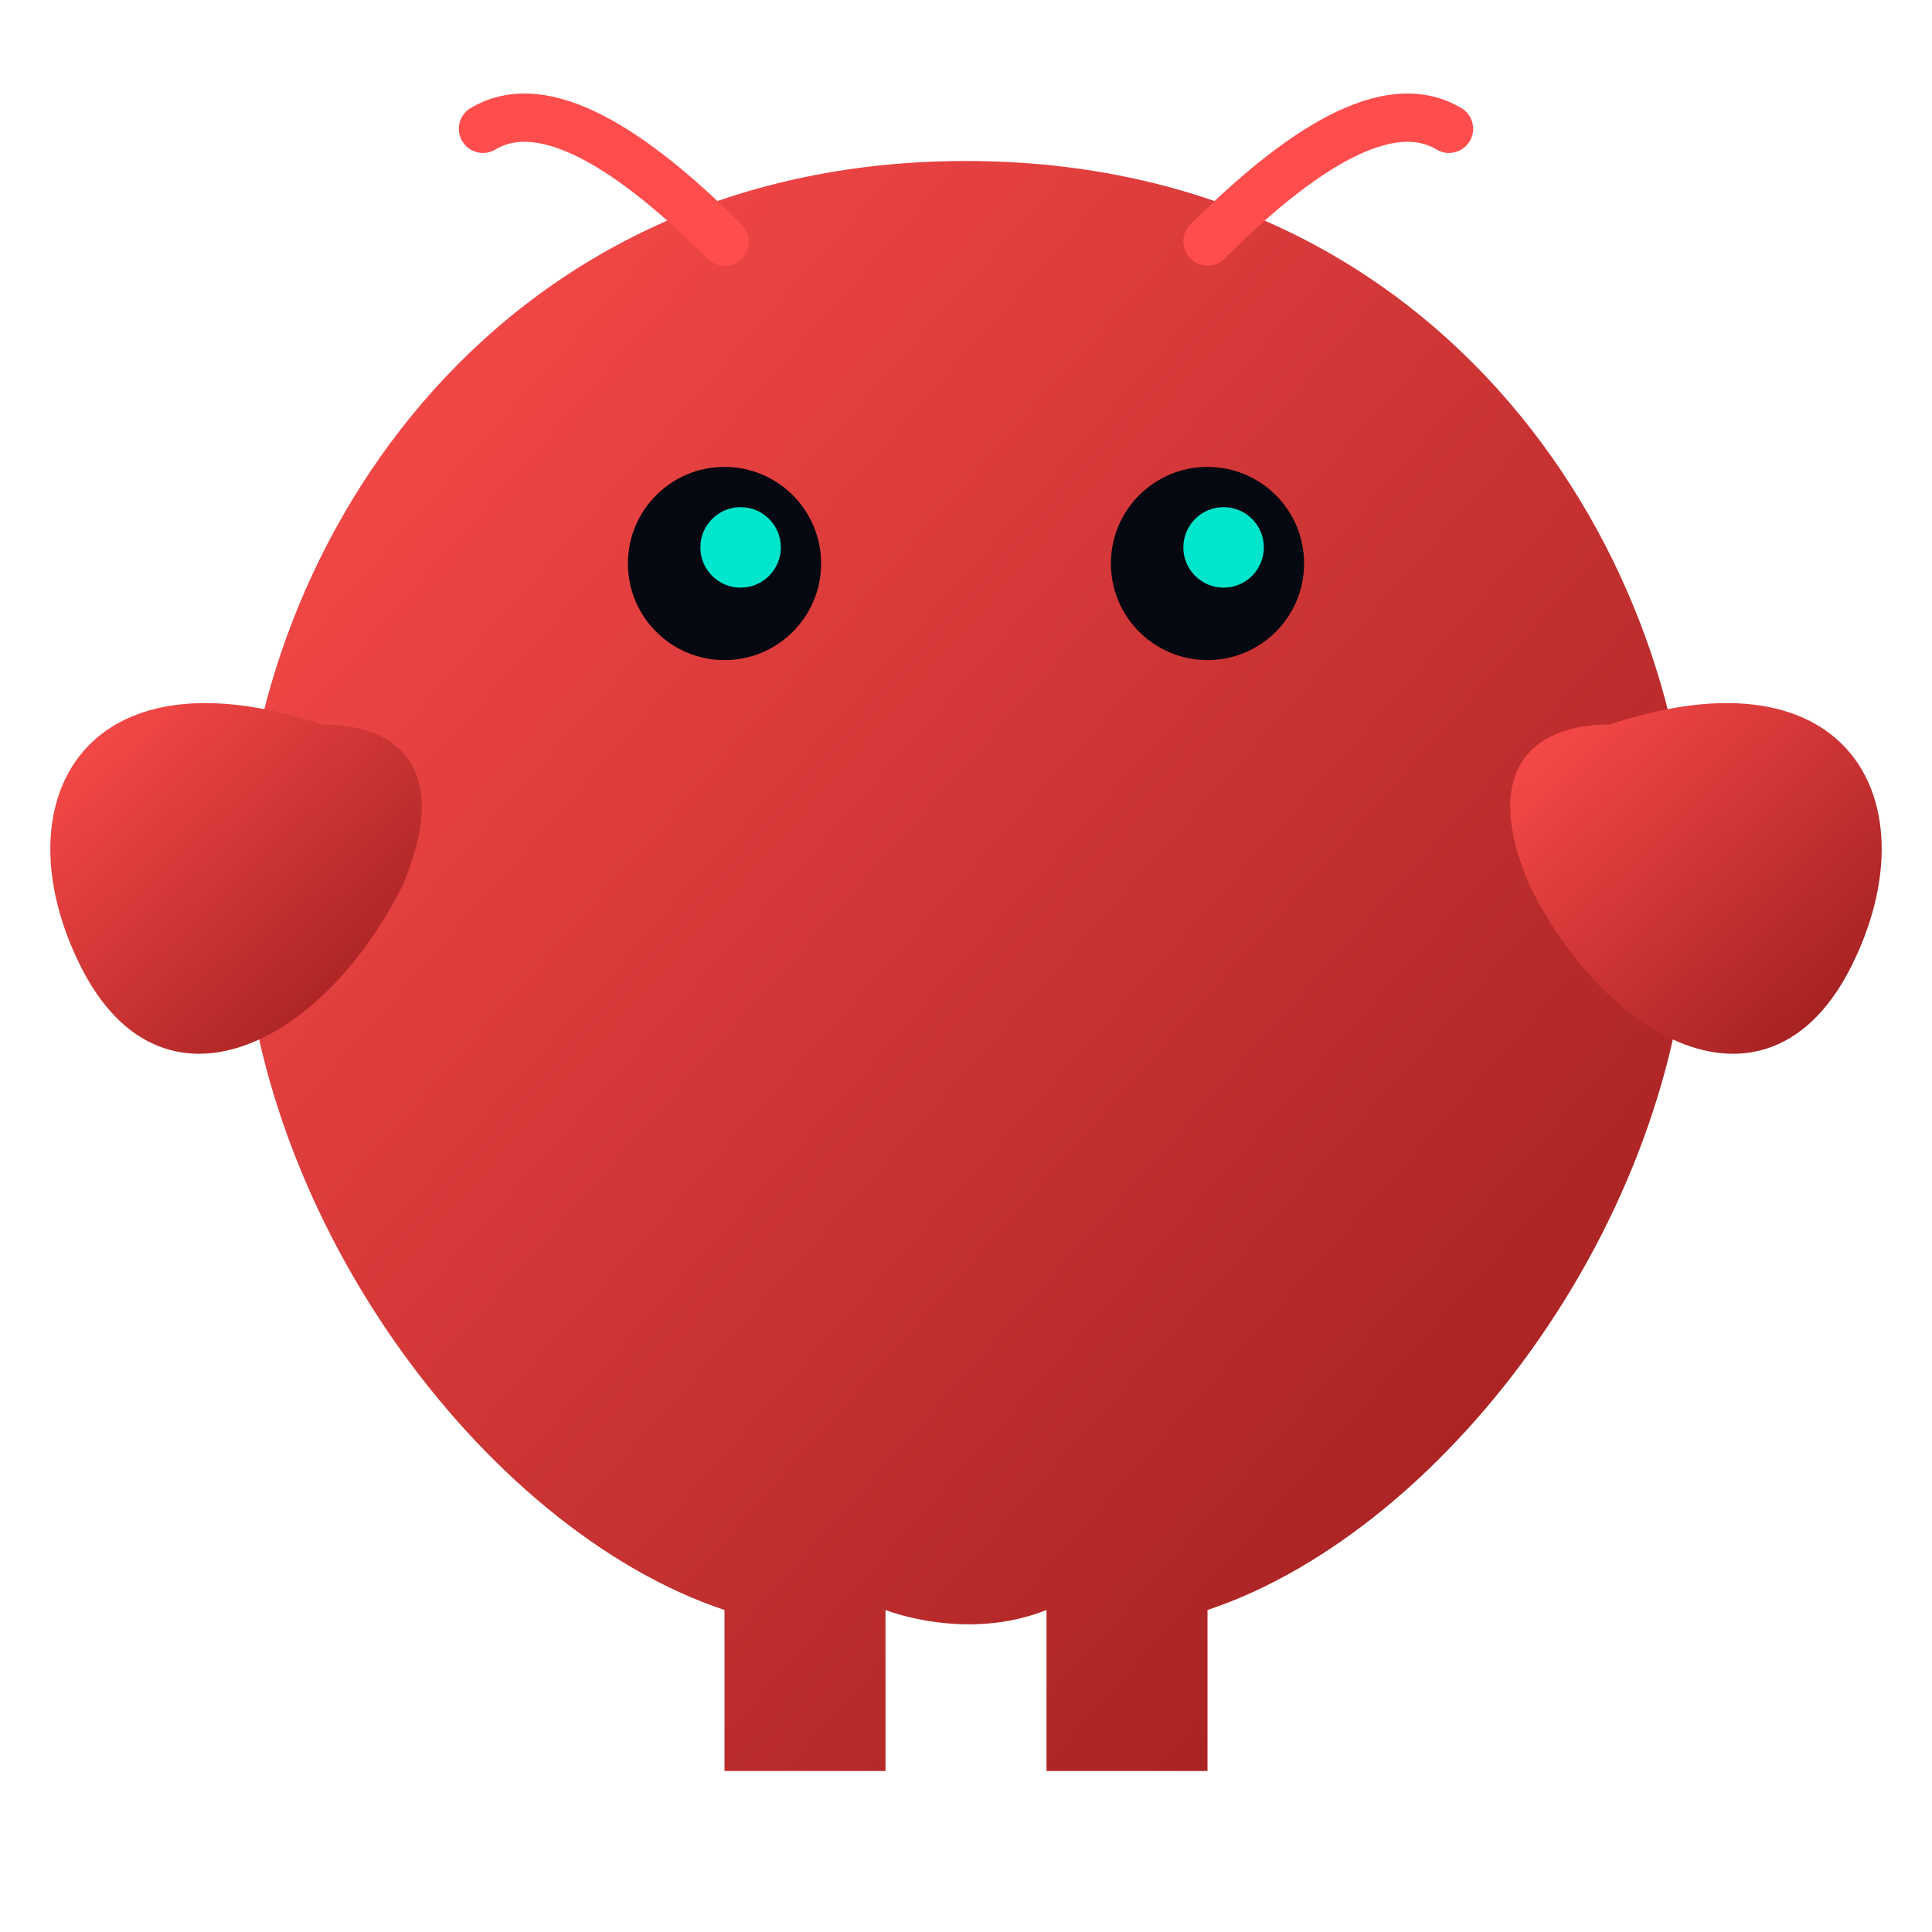
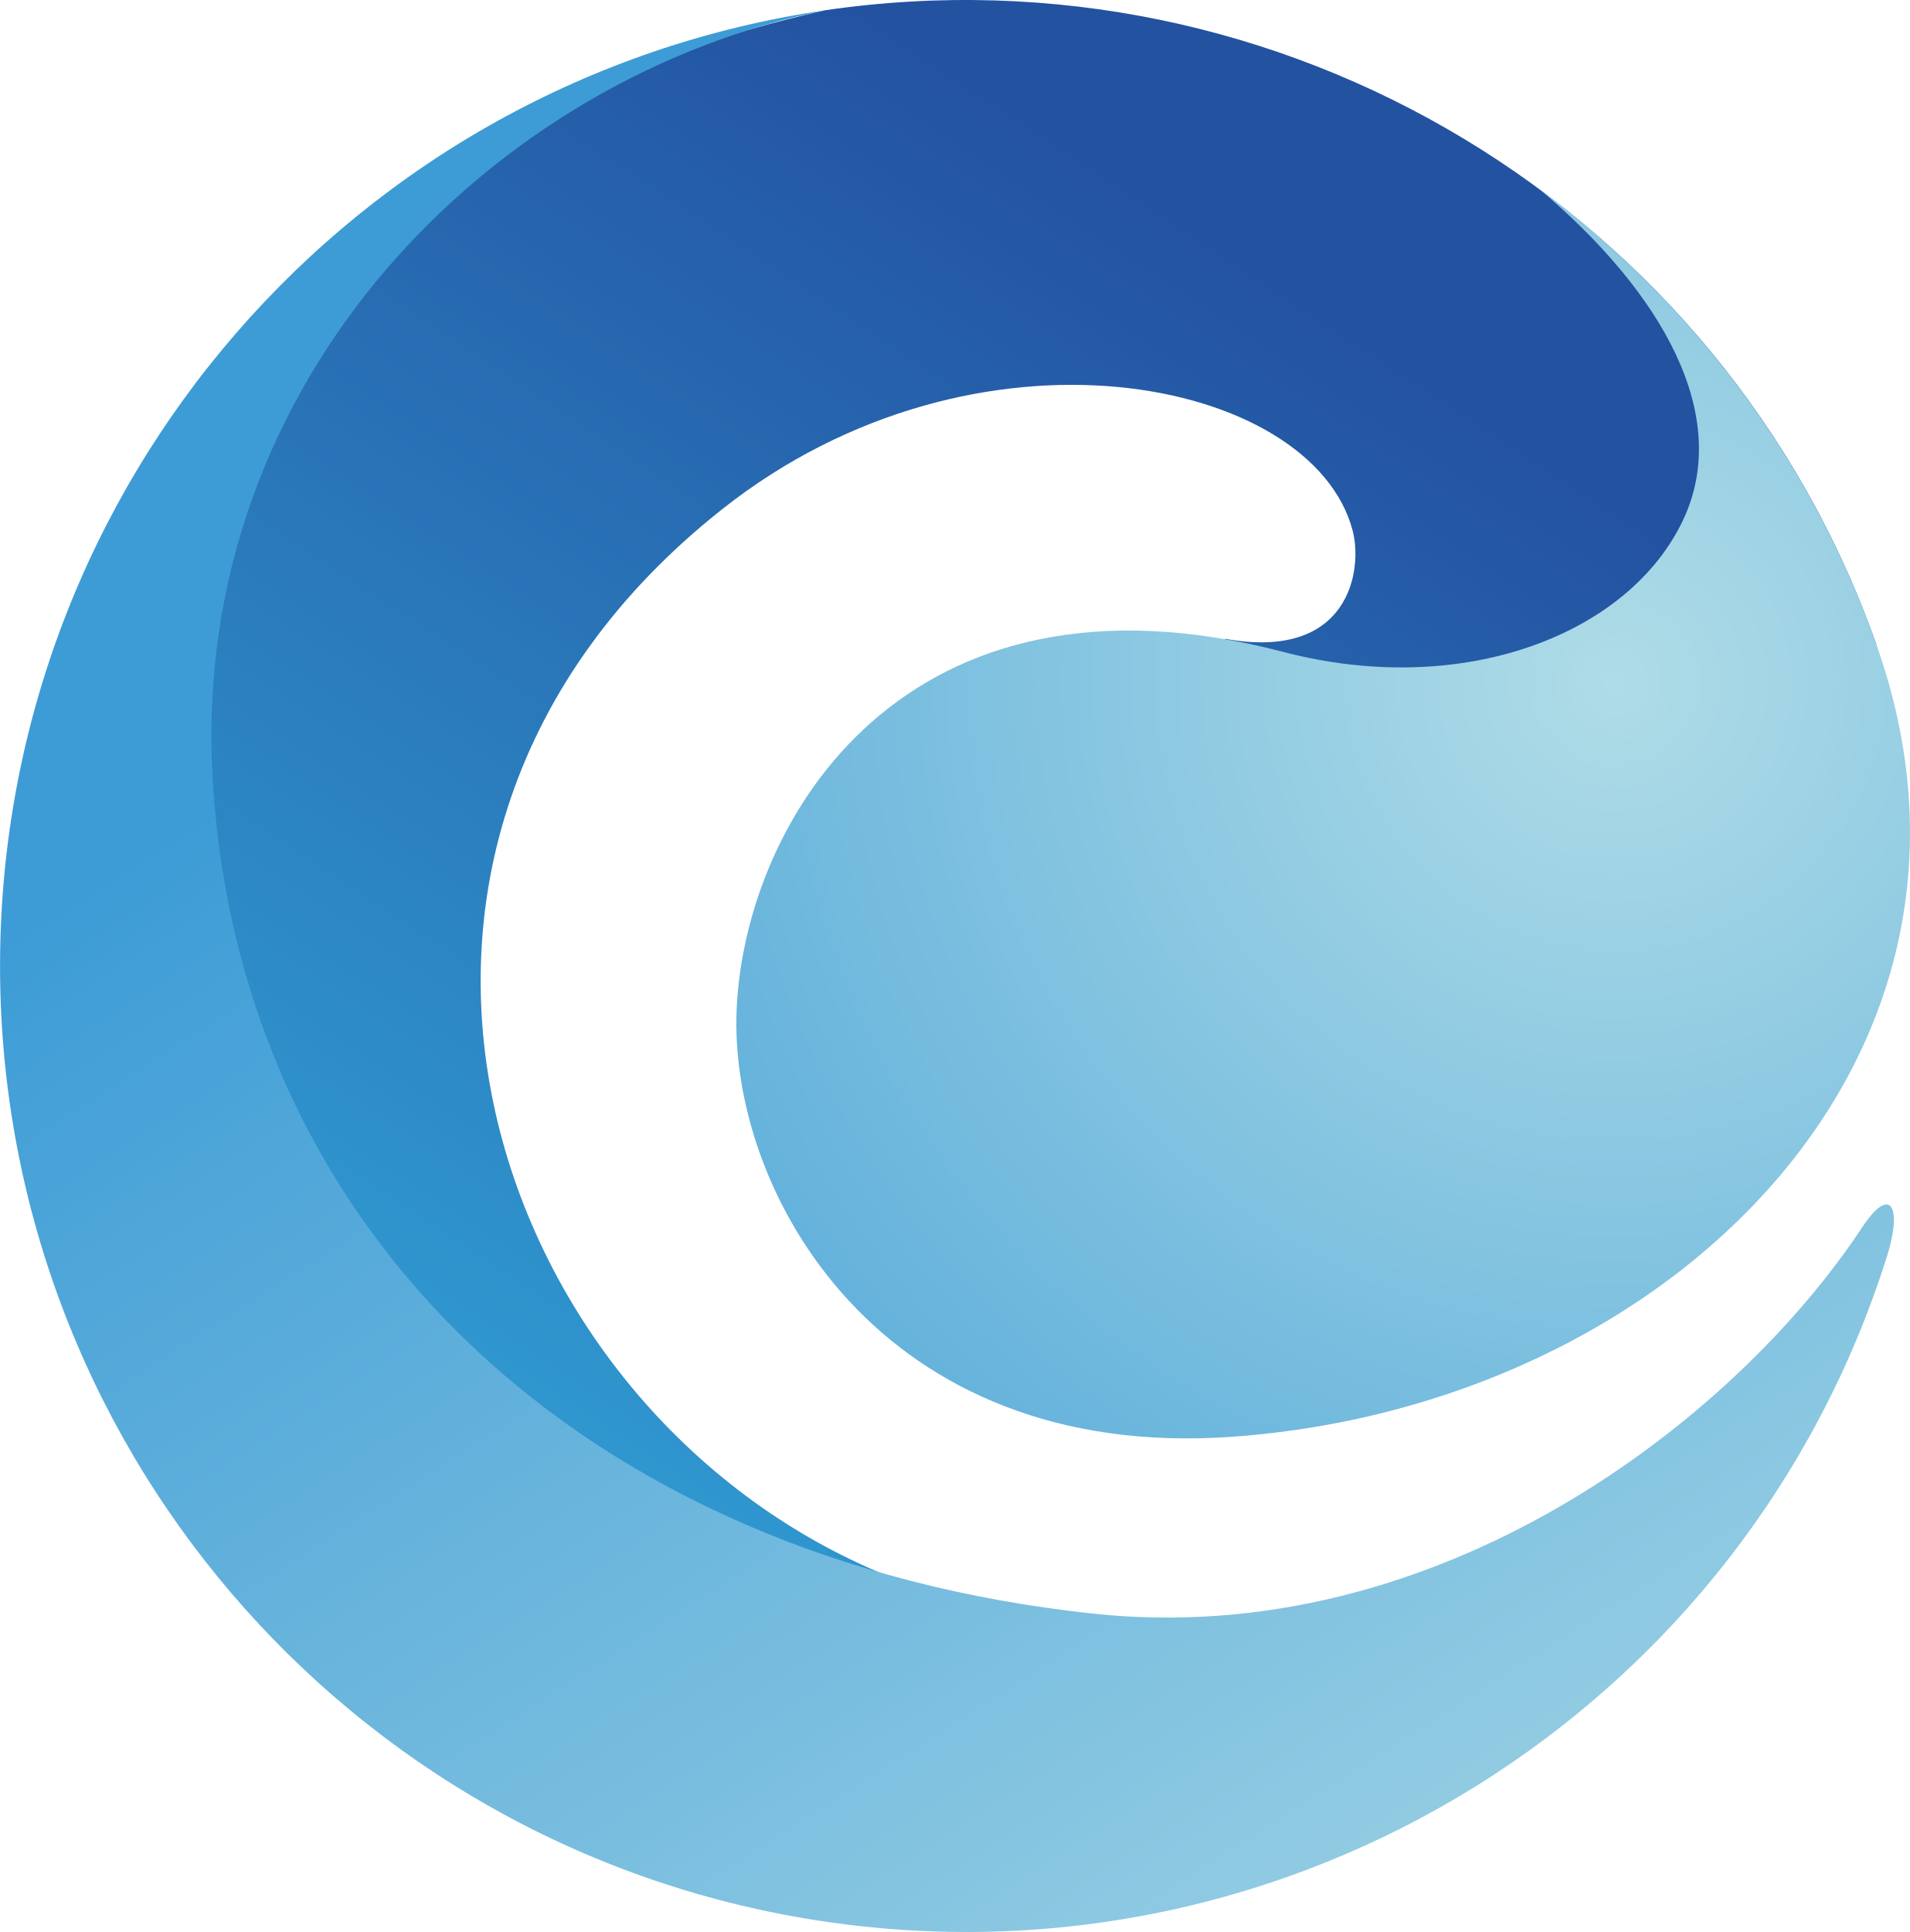
- <svg xmlns="http://www.w3.org/2000/svg" viewBox="0 0 120 120" fill="none">
+ <svg xmlns="http://www.w3.org/2000/svg" width="186.292" height="188.403" viewBox="0 0 186.292 188.403">
  <defs>
-     <linearGradient id="lobster-gradient" x1="0%" y1="0%" x2="100%" y2="100%">
-       <stop offset="0%" stop-color="#ff4d4d" />
-       <stop offset="100%" stop-color="#991b1b" />
+     <linearGradient id="linear-gradient" x1="0.227" y1="1" x2="0.758" y2="0.247" gradientUnits="objectBoundingBox">
+       <stop offset="0" stop-color="#31a0d5" />
+       <stop offset="1" stop-color="#2352a1" />
+     </linearGradient>
+     <radialGradient id="radial-gradient" cx="0.752" cy="0.394" r="1.222" gradientTransform="matrix(0.753, 0.707, -0.753, 0.707, 0.482, -0.416)" gradientUnits="objectBoundingBox">
+       <stop offset="0" stop-color="#afdce7" />
+       <stop offset="1" stop-color="#3d9cd6" />
+     </radialGradient>
+     <linearGradient id="linear-gradient-2" x1="0.067" y1="0.443" x2="0.623" y2="1.346" gradientUnits="objectBoundingBox">
+       <stop offset="0" stop-color="#3d9cd6" />
+       <stop offset="1" stop-color="#afdce7" />
    </linearGradient>
  </defs>
-   <path d="M60 10 C30 10 15 35 15 55 C15 75 30 95 45 100 L45 110 L55 110 L55 100 C55 100 60 102 65 100 L65 110 L75 110 L75 100 C90 95 105 75 105 55 C105 35 90 10 60 10Z" fill="url(#lobster-gradient)" />
-   <path d="M20 45 C5 40 0 50 5 60 C10 70 20 65 25 55 C28 48 25 45 20 45Z" fill="url(#lobster-gradient)" />
-   <path d="M100 45 C115 40 120 50 115 60 C110 70 100 65 95 55 C92 48 95 45 100 45Z" fill="url(#lobster-gradient)" />
-   <path d="M45 15 Q35 5 30 8" stroke="#ff4d4d" stroke-width="3" stroke-linecap="round" />
-   <path d="M75 15 Q85 5 90 8" stroke="#ff4d4d" stroke-width="3" stroke-linecap="round" />
-   <circle cx="45" cy="35" r="6" fill="#050810" />
-   <circle cx="75" cy="35" r="6" fill="#050810" />
-   <circle cx="46" cy="34" r="2.5" fill="#00e5cc" />
-   <circle cx="76" cy="34" r="2.5" fill="#00e5cc" />
+   <g id="组_120" data-name="组 120" transform="translate(-0.069 0.007)">
+     <path id="路径_18" data-name="路径 18" d="M570.481,461.132c-40.011-15.417-58.912-71.4-17.066-104.431,24.8-19.585,57.55-12.821,61.456,2.125,1.01,3.866-.341,12.745-12.453,10.54,19.546,44.323,50.652,16.52,63.529.549a94.287,94.287,0,0,0-102.54-61.839c-82.946,18.614-71.221,99.216-55.967,122.68C531.591,467.919,591.056,469.062,570.481,461.132Z" transform="translate(-482.869 -307.082)" fill="url(#linear-gradient)" />
+     <path id="路径_19" data-name="路径 19" d="M639.849,361.688a94.384,94.384,0,0,0-22.236-35.238,95.554,95.554,0,0,0-10.744-9.256c12.253,10.271,18.823,22.23,14.188,32.242-5.232,11.288-21.521,17.575-39.049,12.986-36.875-9.656-52.467,16.335-53.316,34.779-.823,17.9,13.947,44.23,48.361,41.755C619.722,435.885,654.135,401.882,639.849,361.688Z" transform="translate(-456.771 -298.856)" fill="url(#radial-gradient)" />
+     <path id="路径_20" data-name="路径 20" d="M670.708,426.322c-12.456,18.868-41.383,41.267-74.993,37.666-49.6-5.315-83.322-37.071-85.893-81.488-2.249-38.874,27.437-68.365,59.731-74.87a94.2,94.2,0,1,0,103.6,121.446C674.638,424.311,673.5,422.107,670.708,426.322Z" transform="translate(-489.016 -306.636)" fill="url(#linear-gradient-2)" />
+   </g>
</svg>
